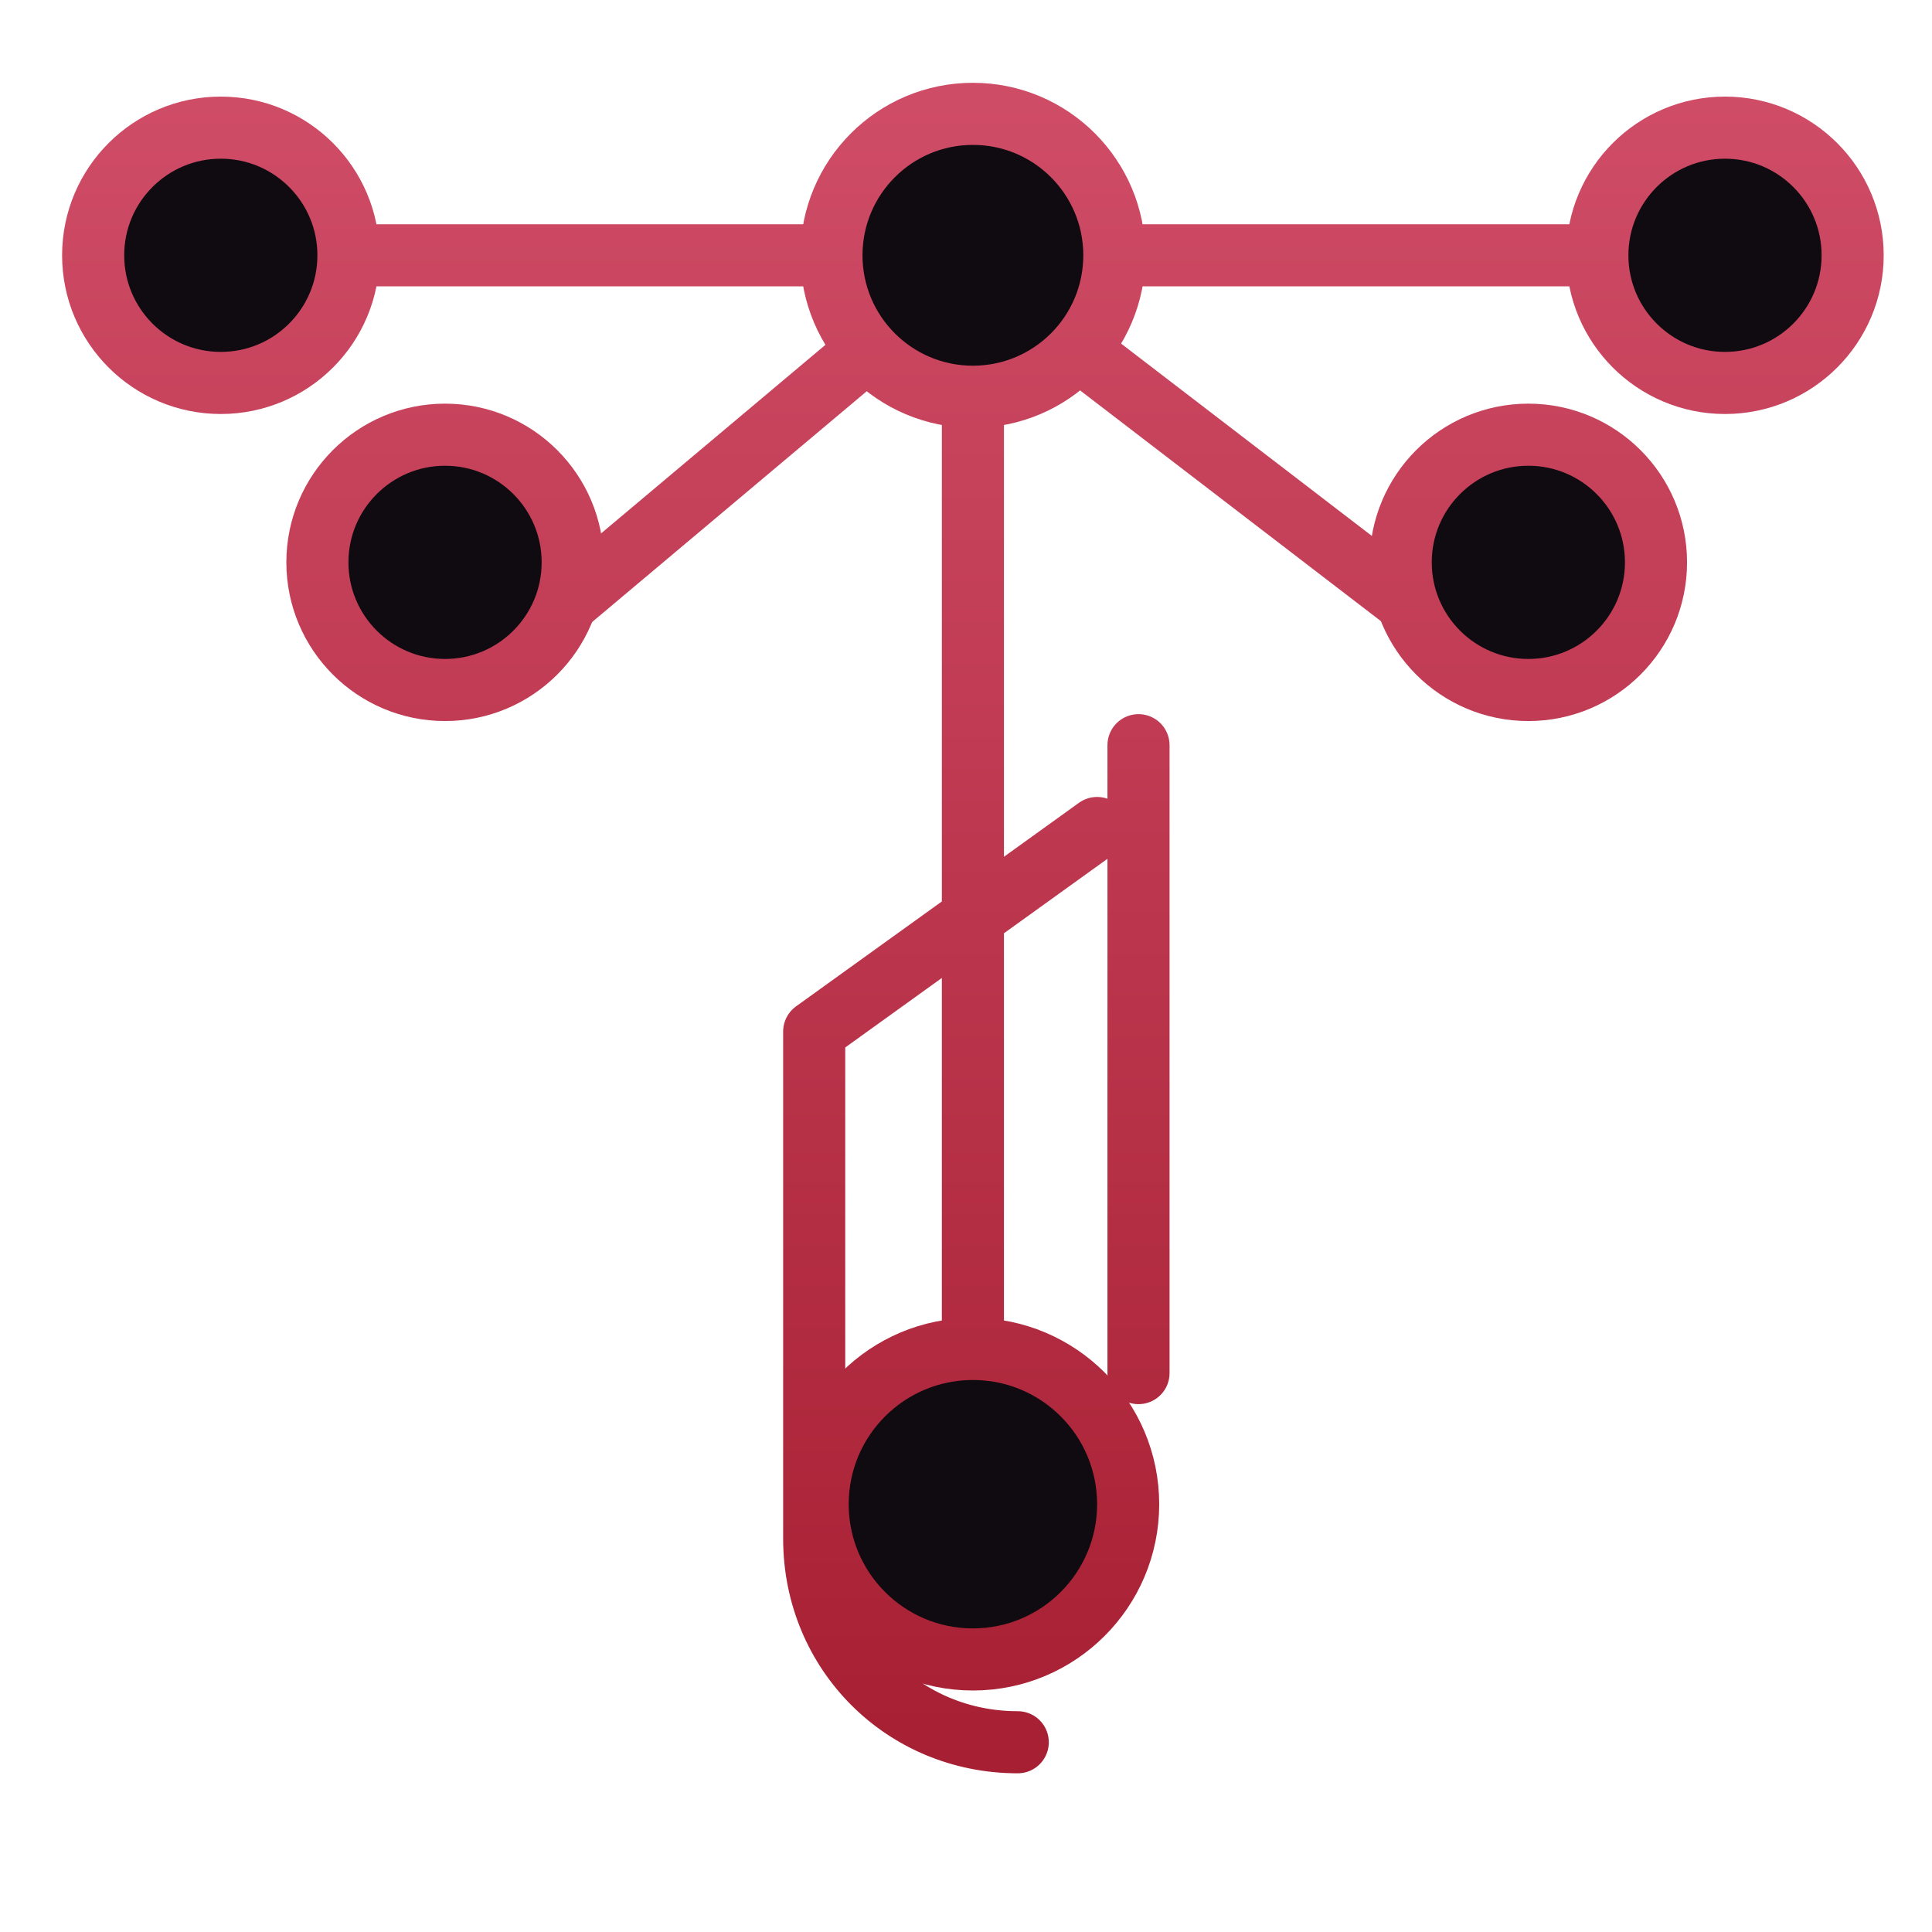
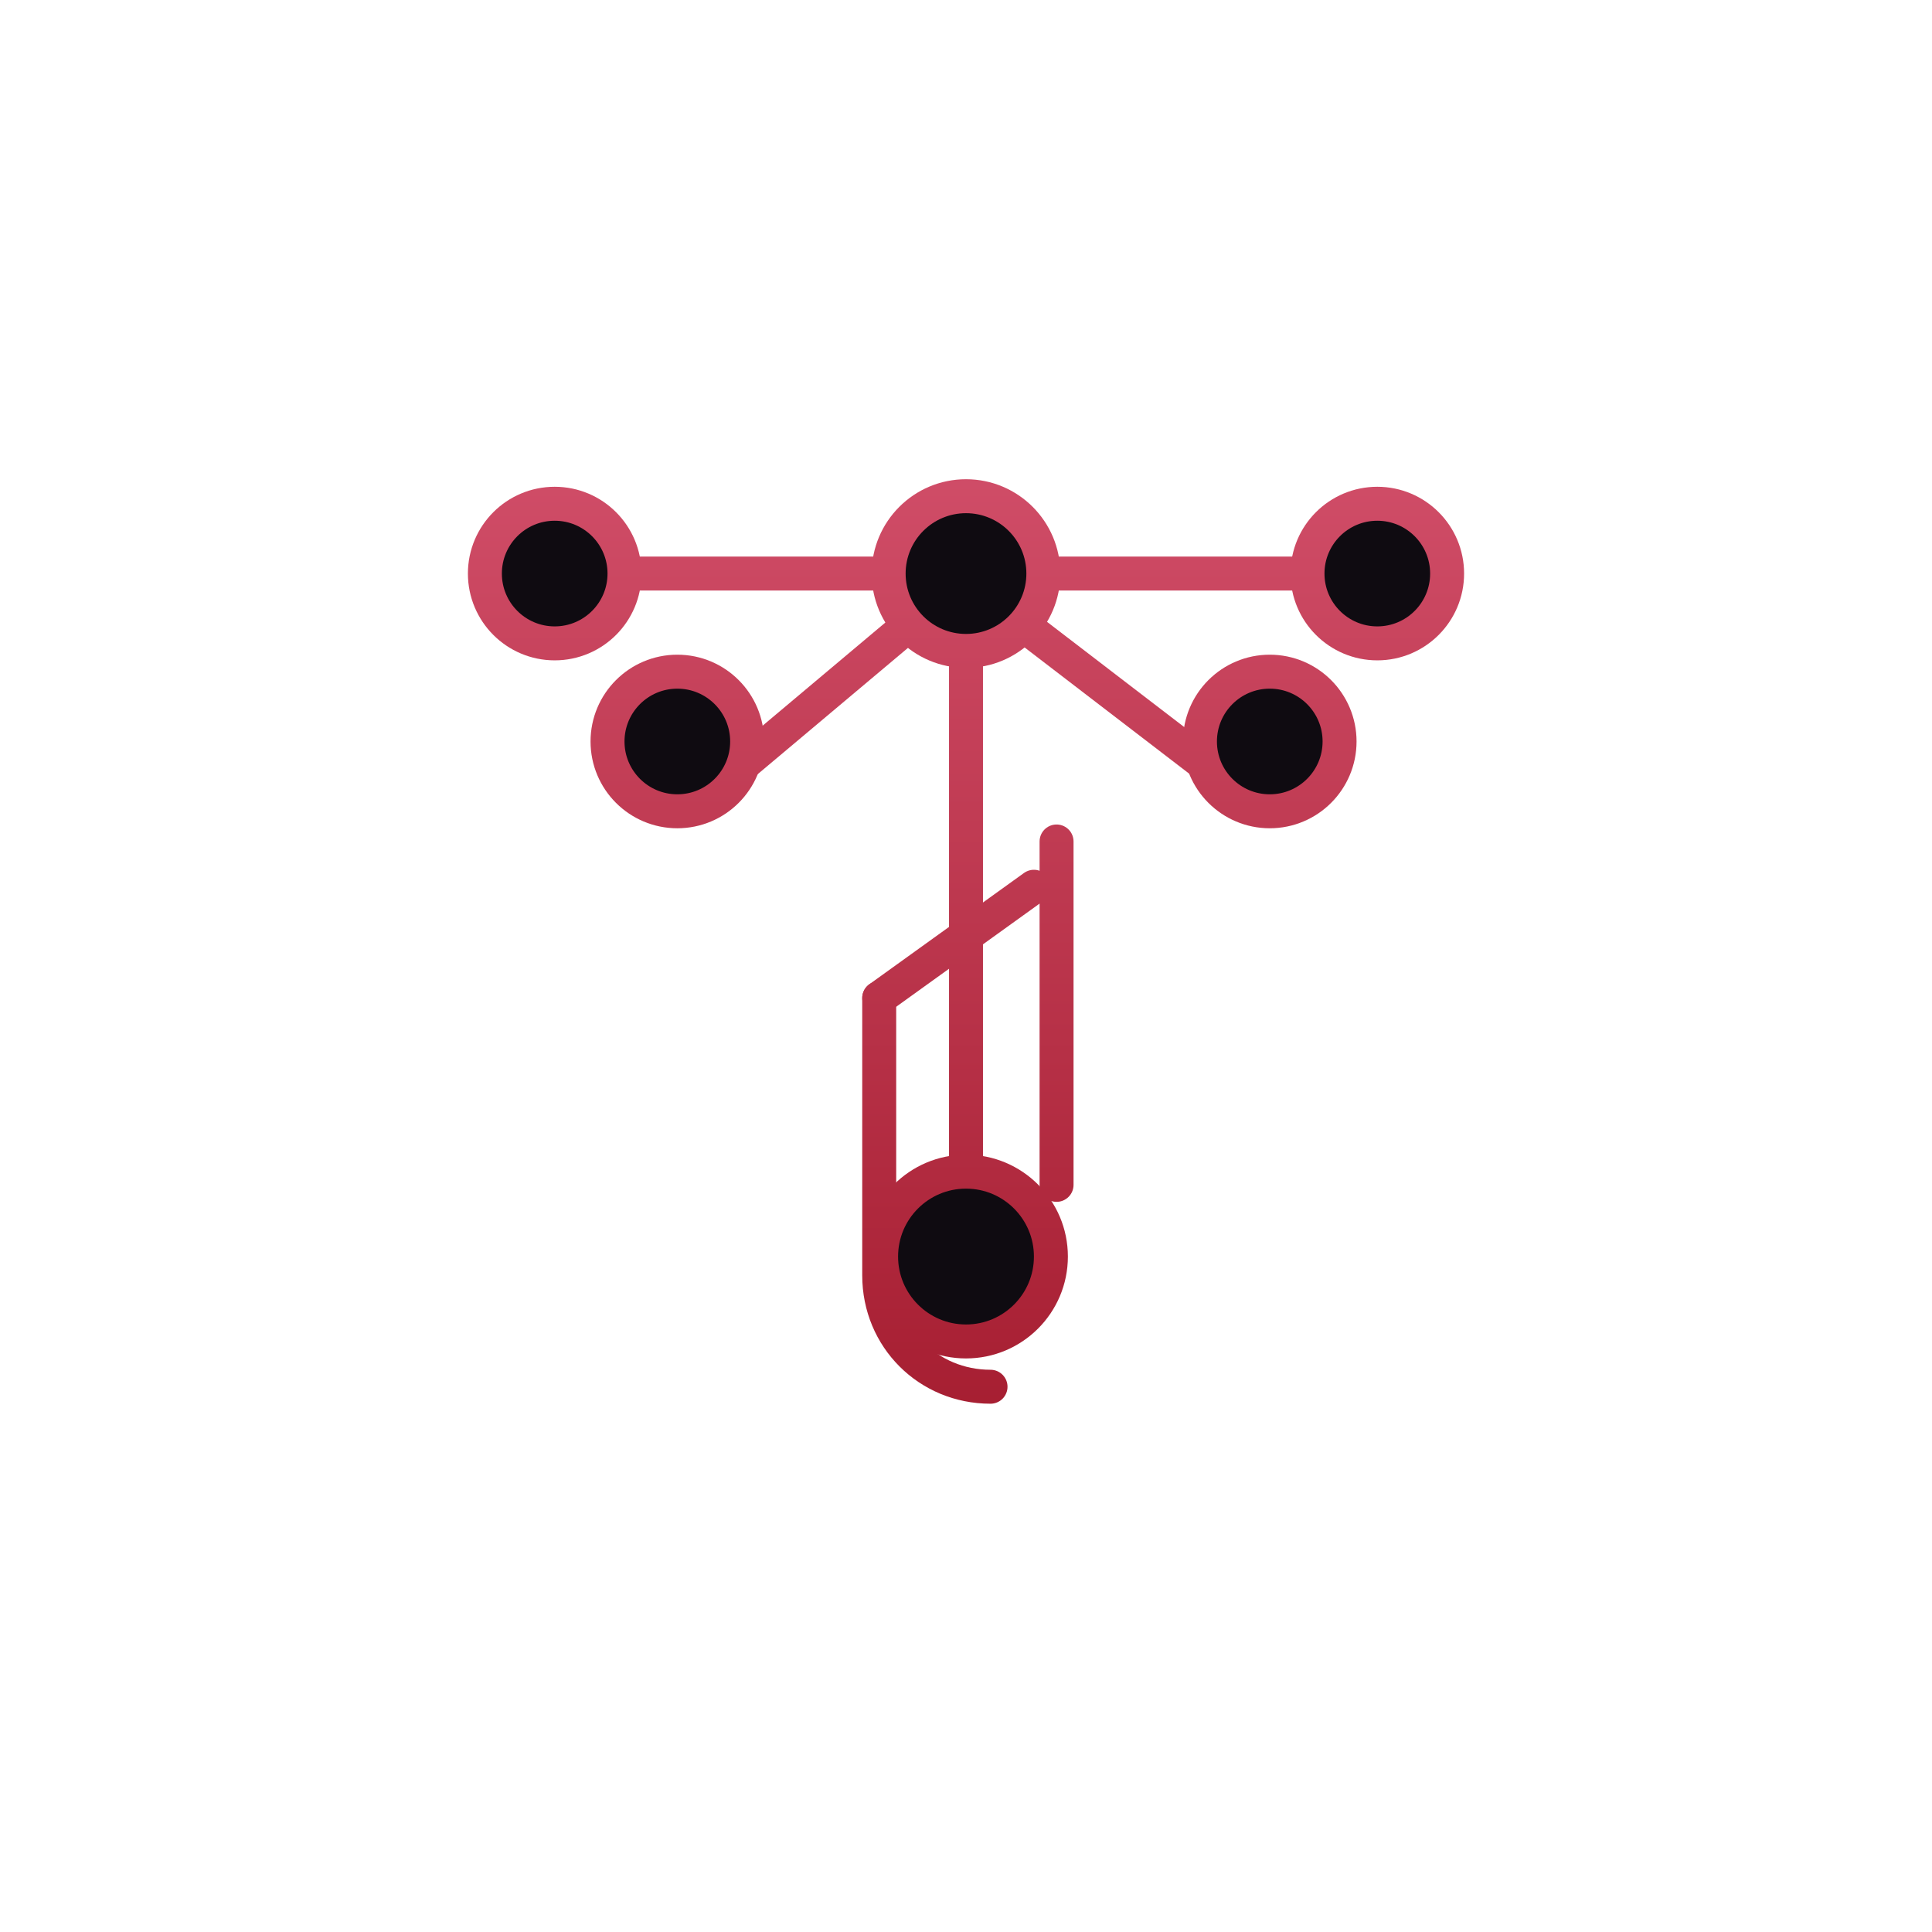
- <svg xmlns="http://www.w3.org/2000/svg" viewBox="230 230 560 560" fill="none">
+ <svg xmlns="http://www.w3.org/2000/svg" width="1024" height="1024" viewBox="0 0 1024 1024" fill="none">
  <defs>
    <linearGradient id="threadly-burgundy" x1="512" y1="236" x2="512" y2="753" gradientUnits="userSpaceOnUse">
-       <stop stop-color="#D14E69" />
-       <stop offset="1" stop-color="#A61E31" />
+       <stop offset="0%" stop-color="#D14E69" />
+       <stop offset="100%" stop-color="#A61E31" />
    </linearGradient>
  </defs>
  <g stroke="url(#threadly-burgundy)" stroke-width="18" stroke-linecap="round" stroke-linejoin="round">
-     <path d="M330 304h145m74 0h146M482 331l-94 79m154-79 103 79M512 342v280m48-176v182m-12-158-82 59v147c0 33 26 59 59 59" />
+     <line x1="330" y1="304" x2="475" y2="304" />
+     <line x1="549" y1="304" x2="695" y2="304" />
+     <line x1="482" y1="331" x2="388" y2="410" />
+     <line x1="542" y1="331" x2="645" y2="410" />
+     <line x1="512" y1="342" x2="512" y2="622" />
+     <line x1="560" y1="446" x2="560" y2="628" />
+     <line x1="548" y1="470" x2="466" y2="529" />
+     <path d="M466 529V676C466 709 492 735 525 735" />
  </g>
  <g stroke="url(#threadly-burgundy)" stroke-width="18" fill="#0F0B11">
    <circle cx="294" cy="304" r="37" />
    <circle cx="512" cy="304" r="41" />
    <circle cx="730" cy="304" r="37" />
    <circle cx="359" cy="393" r="37" />
    <circle cx="673" cy="393" r="37" />
    <circle cx="512" cy="666" r="45" />
  </g>
</svg>
